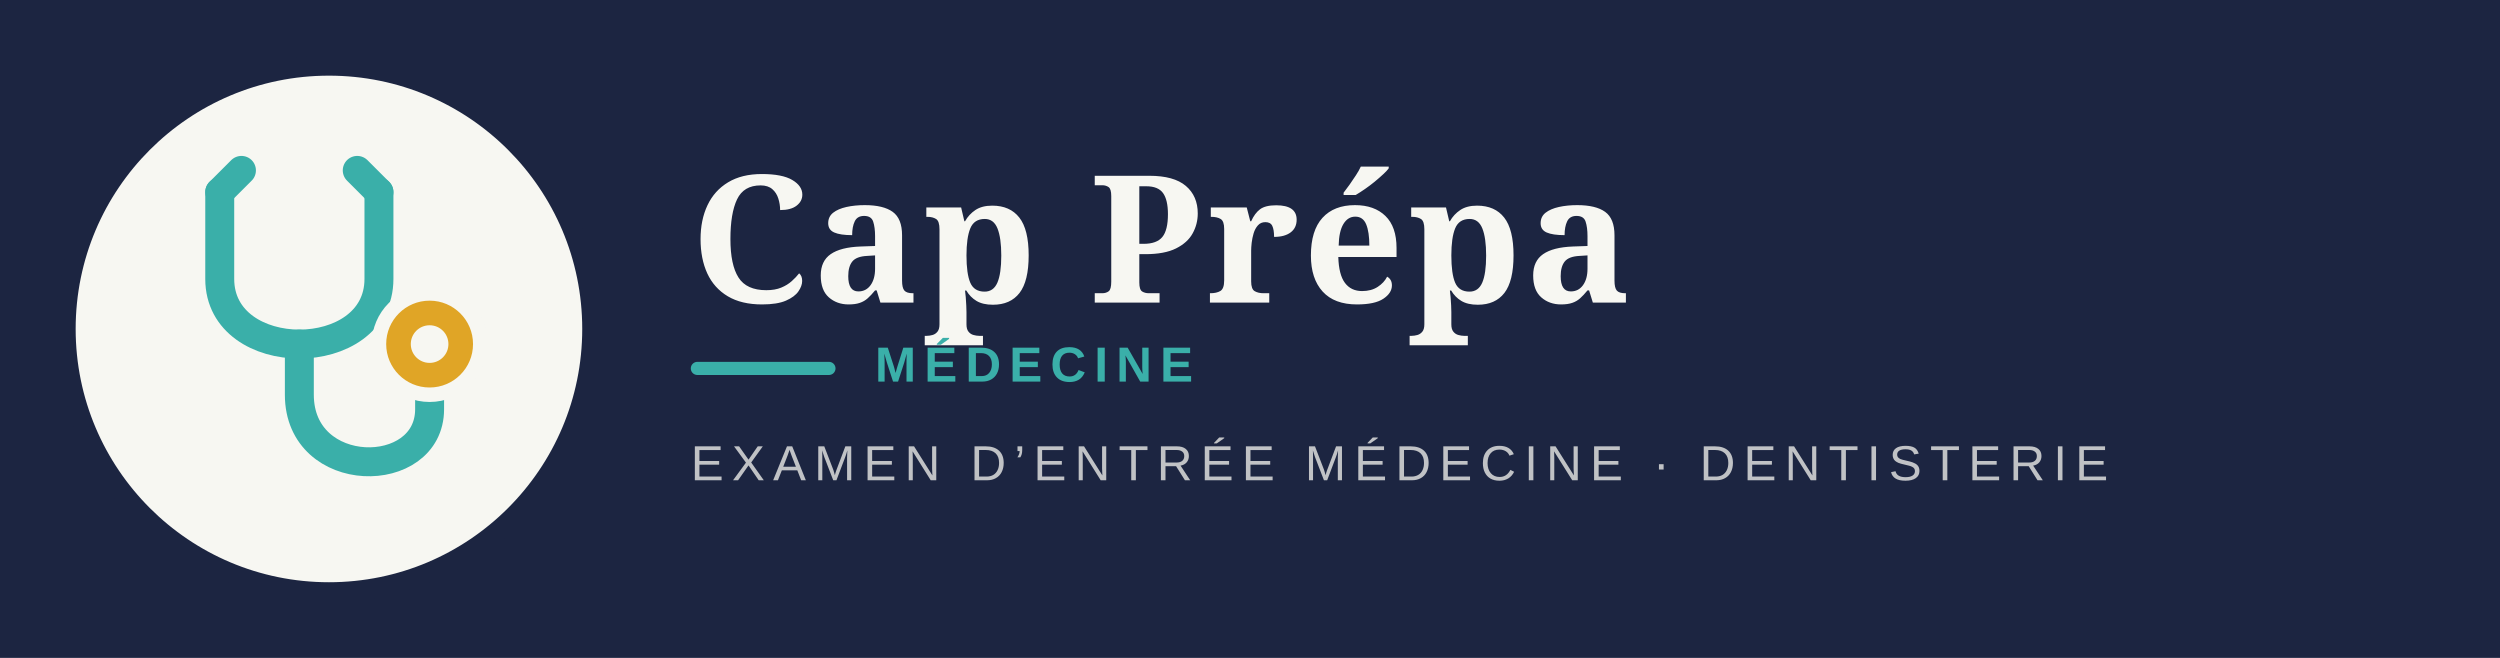
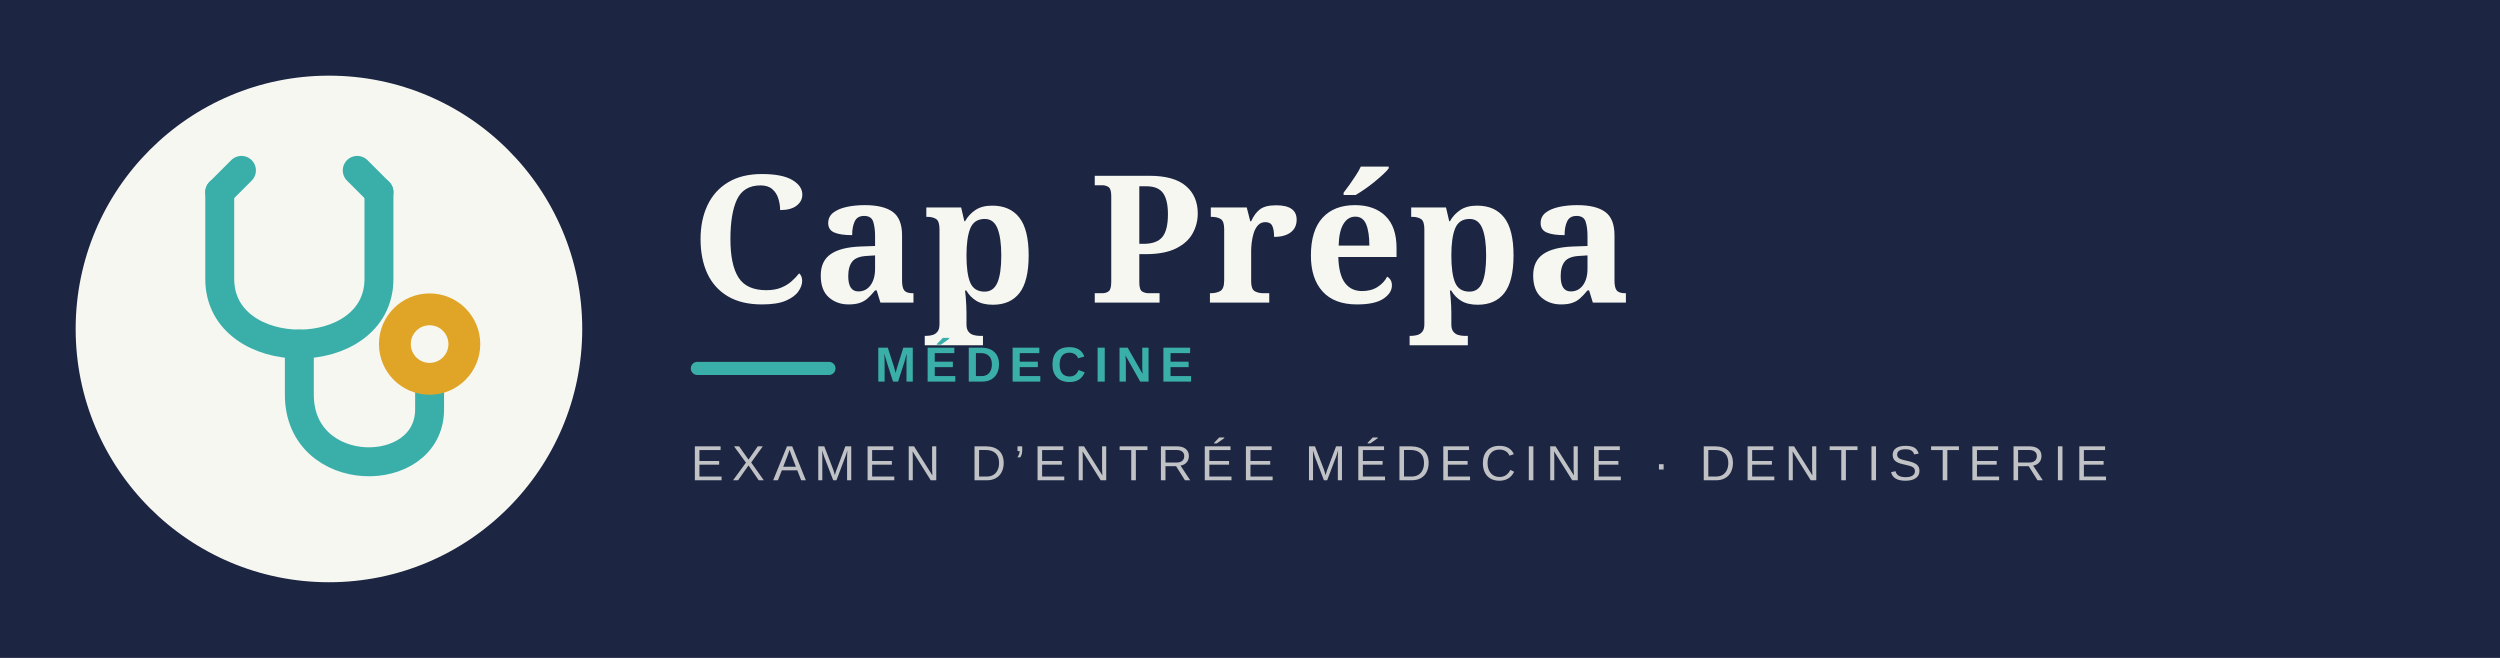
<svg xmlns="http://www.w3.org/2000/svg" viewBox="0 0 760 200" width="760" height="200">
  <rect width="760" height="200" fill="#1C2541" />
  <circle cx="100" cy="100" r="80" fill="#F7F7F2" stroke="#1C2541" stroke-width="6" />
  <g transform="translate(91 98) scale(2.2)" fill="none" stroke-linecap="round" stroke-linejoin="round">
    <path d="M-11 -18 L-11 -6 C-11 6, 11 6, 11 -6 L11 -18" stroke="#3AAFA9" stroke-width="4" />
    <path d="M-11 -18 L-8 -21 M11 -18 L8 -21" stroke="#3AAFA9" stroke-width="4" />
    <path d="M0 3 L0 10 C0 22, 18 22, 18 12 L18 9" stroke="#3AAFA9" stroke-width="4" />
-     <circle cx="18" cy="3" r="7" fill="#E0A526" stroke="#F7F7F2" stroke-width="2" />
-     <circle cx="18" cy="3" r="2.6" fill="#F7F7F2" stroke="none" />
+     <path d="M25 3 A7 7 0 1 0 11 3 A7 7 0 1 0 25 3 Z M20.6 3 A2.6 2.6 0 1 1 15.4 3 A2.6 2.6 0 1 1 20.6 3 Z" fill="#E0A526" fill-rule="evenodd" stroke="none" />
  </g>
  <text x="210" y="92" font-family="Georgia, 'Playfair Display', serif" font-size="54" font-weight="700" fill="#F7F7F2" letter-spacing="1">Cap Prépa</text>
  <rect x="210" y="110" width="44" height="4" rx="2" fill="#3AAFA9" />
  <text x="266" y="116" font-family="'Montserrat', 'Helvetica Neue', Arial, sans-serif" font-size="15" font-weight="600" fill="#3AAFA9" letter-spacing="2.5">MÉDECINE</text>
  <text x="210" y="146" font-family="'Montserrat', 'Helvetica Neue', Arial, sans-serif" font-size="15" font-weight="500" fill="#F7F7F2" opacity="0.75" letter-spacing="2.5">EXAMEN D’ENTRÉE MÉDECINE · DENTISTERIE</text>
</svg>
